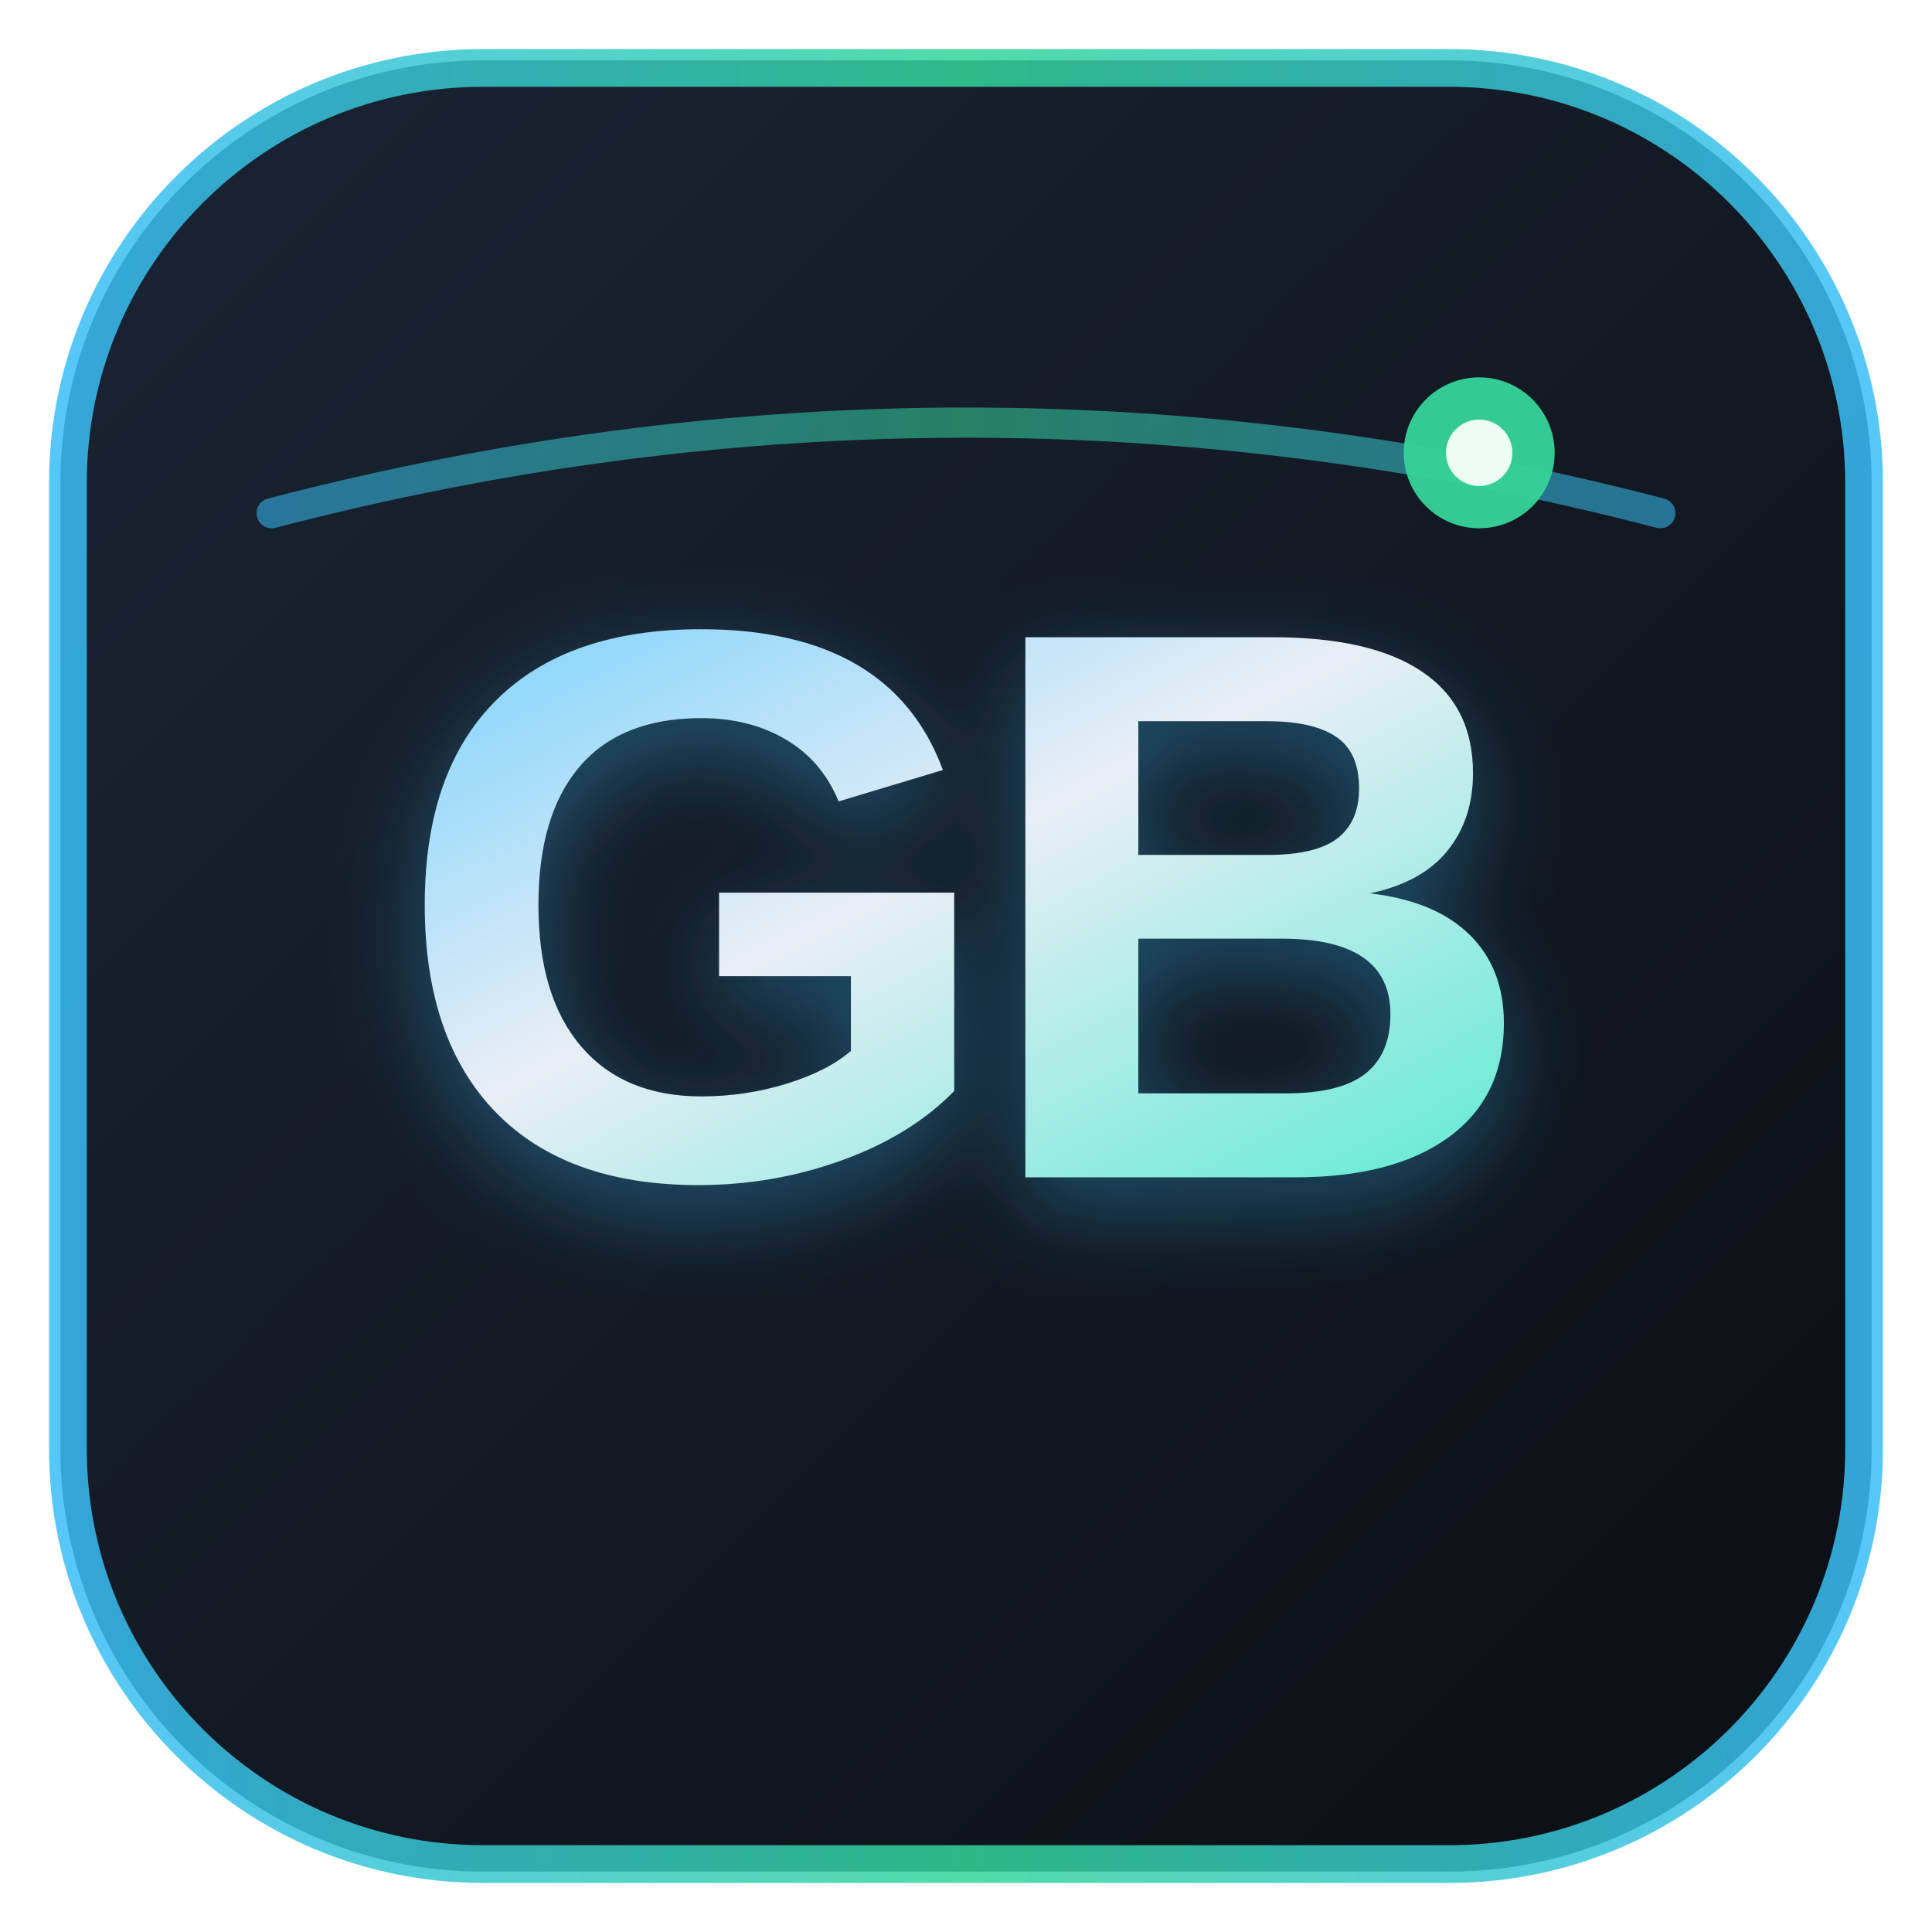
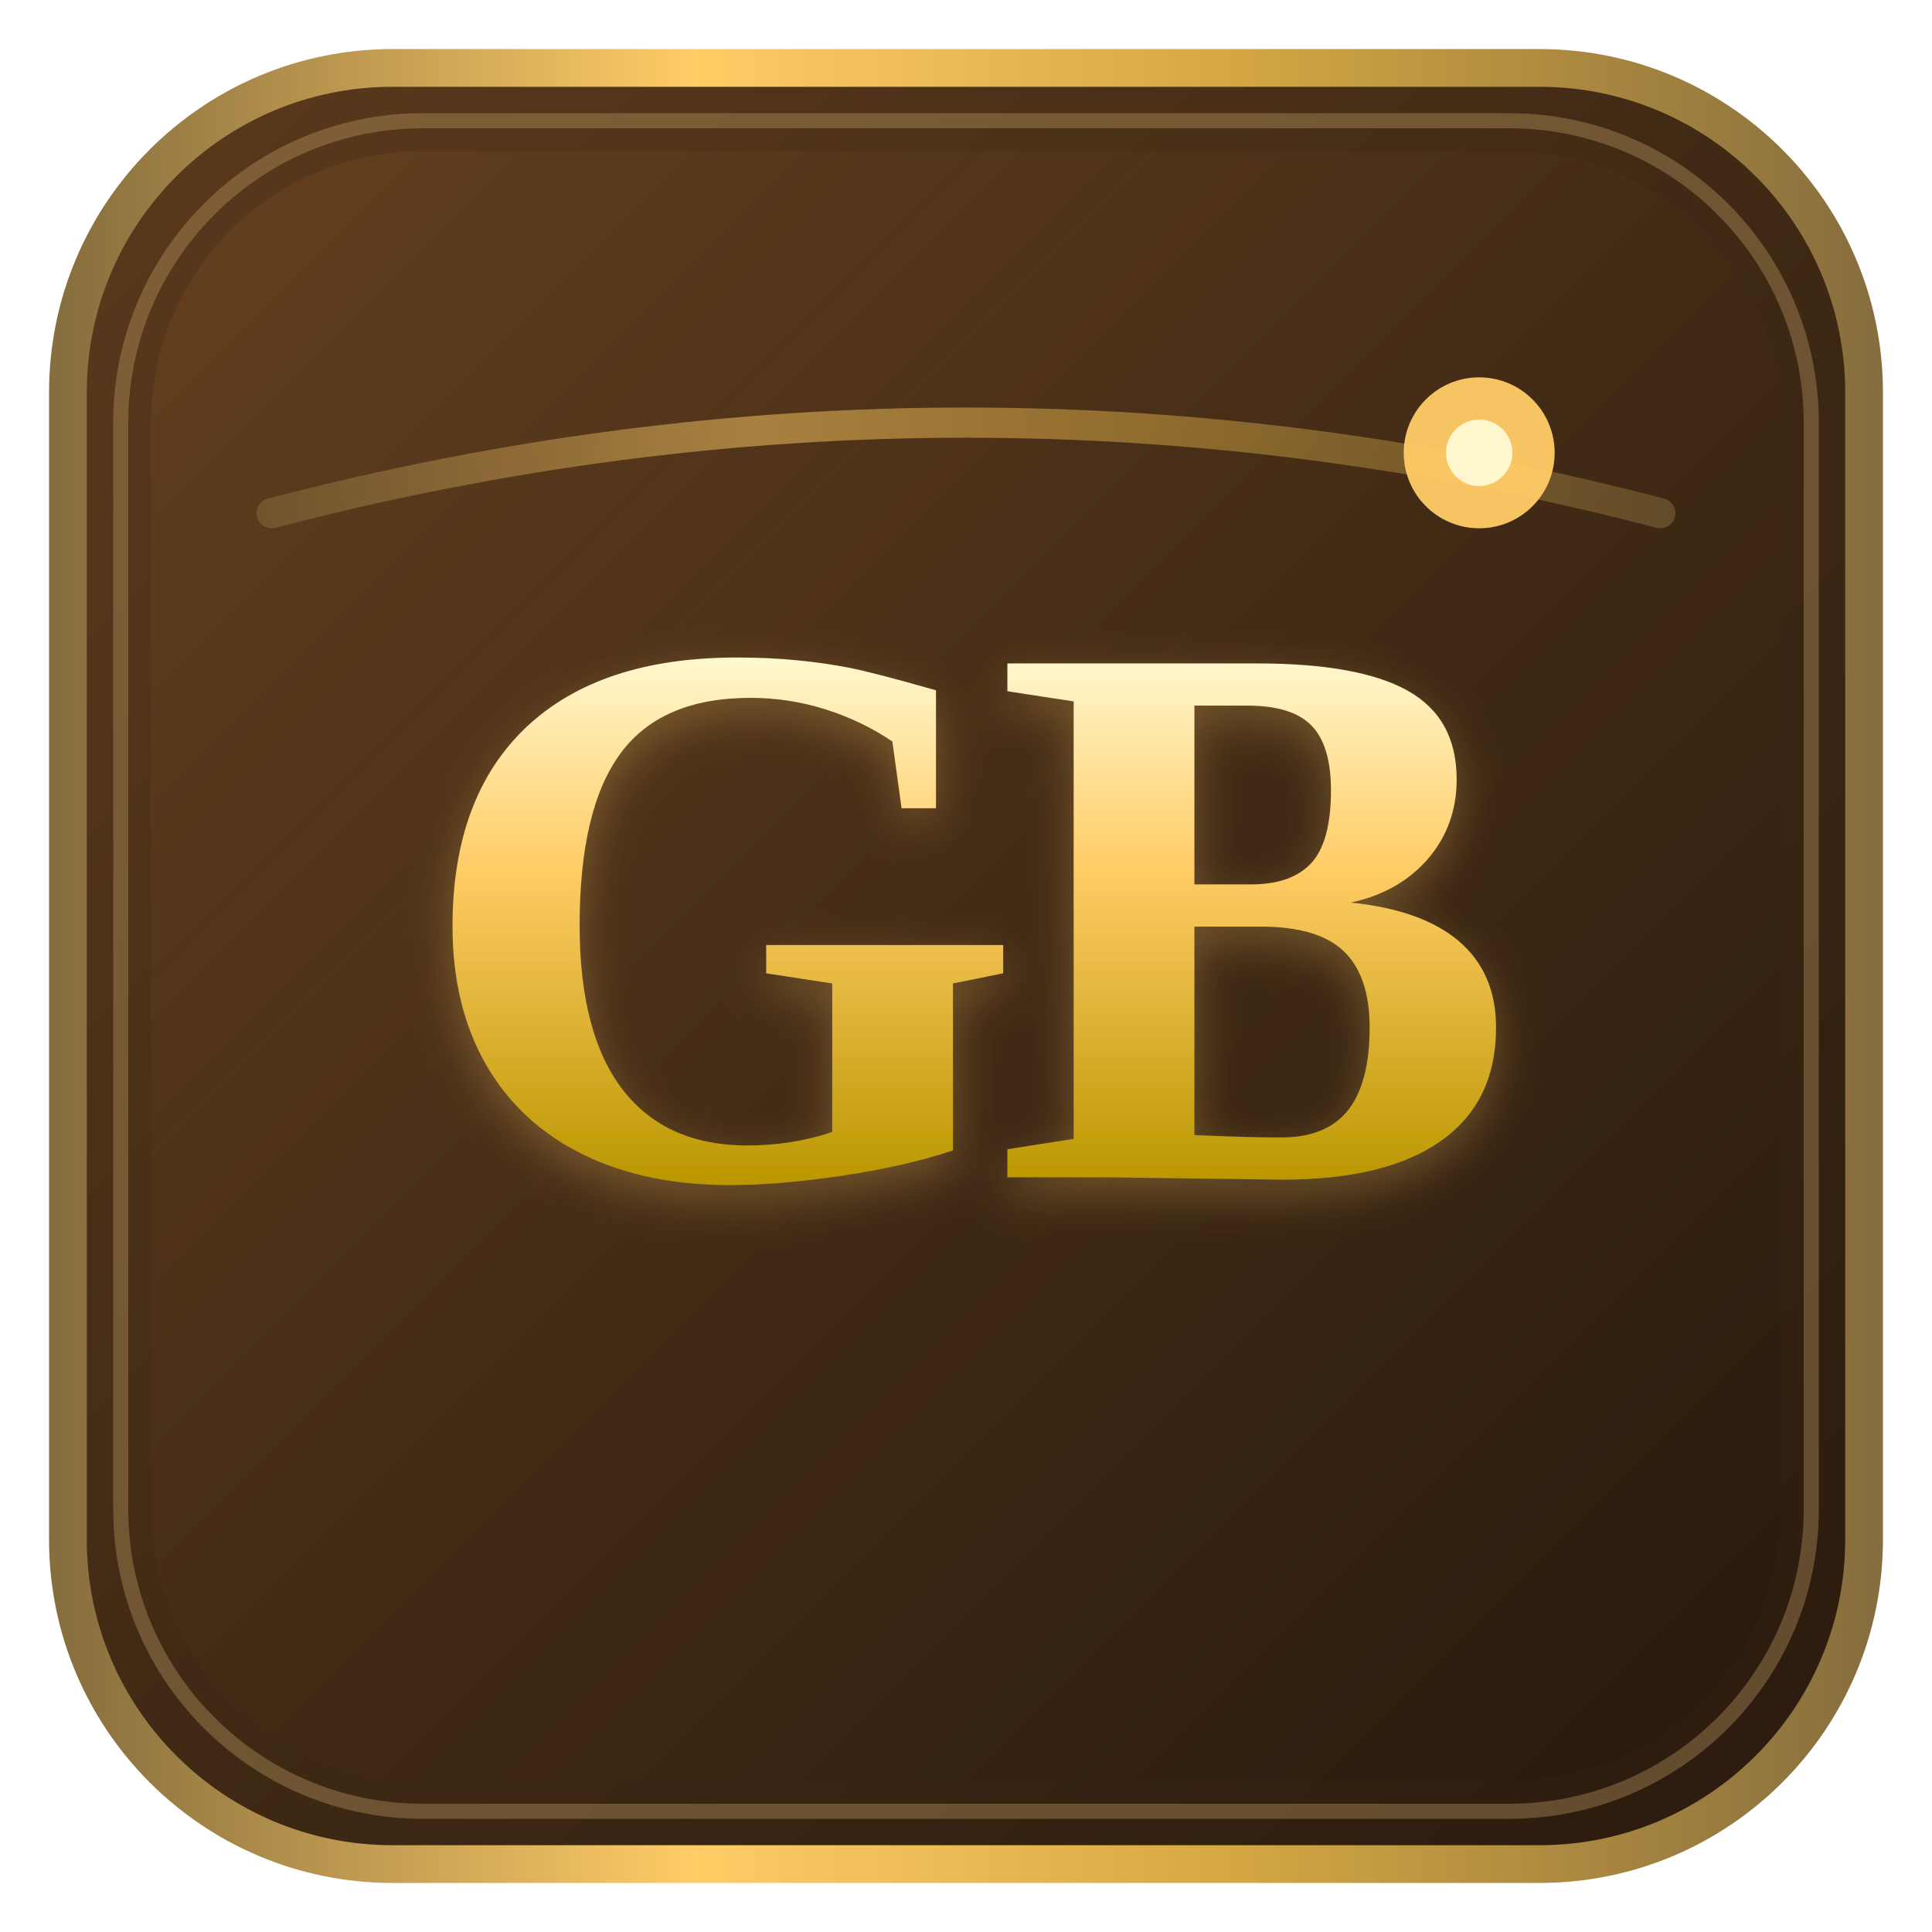
<svg xmlns="http://www.w3.org/2000/svg" viewBox="0 0 128 128" role="img" aria-label="GladiusBOT">
  <defs>
    <linearGradient id="bg" x1="0%" y1="0%" x2="100%" y2="100%">
-       <stop offset="0%" stop-color="#1a2433" />
-       <stop offset="100%" stop-color="#0b0f14" />
+       <stop offset="0%" stop-color="#5c3a1c" />
+       <stop offset="55%" stop-color="#3d2814" />
+       <stop offset="100%" stop-color="#2a1a0e" />
+     </linearGradient>
+     <linearGradient id="inner" x1="0%" y1="0%" x2="100%" y2="100%">
+       <stop offset="0%" stop-color="#7a4e26" stop-opacity="0.35" />
+       <stop offset="100%" stop-color="#1a1008" stop-opacity="0.2" />
    </linearGradient>
    <linearGradient id="ring" x1="0%" y1="0%" x2="100%" y2="0%">
-       <stop offset="0%" stop-color="#38bdf8" />
-       <stop offset="50%" stop-color="#34d399" />
-       <stop offset="100%" stop-color="#38bdf8" />
+       <stop offset="0%" stop-color="#876e3e" />
+       <stop offset="35%" stop-color="#ffcc66" />
+       <stop offset="65%" stop-color="#d4a742" />
+       <stop offset="100%" stop-color="#876e3e" />
    </linearGradient>
-     <linearGradient id="letters" x1="0%" y1="0%" x2="100%" y2="100%">
-       <stop offset="0%" stop-color="#7dd3fc" />
-       <stop offset="45%" stop-color="#e8eef5" />
-       <stop offset="100%" stop-color="#5eead4" />
+     <linearGradient id="letters" x1="0%" y1="0%" x2="0%" y2="100%">
+       <stop offset="0%" stop-color="#fff8cf" />
+       <stop offset="40%" stop-color="#ffcc66" />
+       <stop offset="100%" stop-color="#ba9700" />
    </linearGradient>
    <filter id="glow" x="-20%" y="-20%" width="140%" height="140%">
-       <feDropShadow dx="0" dy="2" stdDeviation="3" flood-color="#38bdf8" flood-opacity="0.35" />
+       <feDropShadow dx="0" dy="2" stdDeviation="2.5" flood-color="#2a1a0e" flood-opacity="0.55" />
+       <feDropShadow dx="0" dy="1" stdDeviation="1.5" flood-color="#ffcc66" flood-opacity="0.28" />
    </filter>
  </defs>
-   <rect x="4" y="4" width="120" height="120" rx="28" fill="url(#bg)" />
-   <rect x="4.5" y="4.5" width="119" height="119" rx="27.5" fill="none" stroke="url(#ring)" stroke-width="2.5" opacity="0.85" />
-   <path d="M18 34 Q64 22 110 34" fill="none" stroke="url(#ring)" stroke-width="2" stroke-linecap="round" opacity="0.55" />
+   <rect x="4" y="4" width="120" height="120" rx="22" fill="url(#bg)" />
+   <rect x="10" y="10" width="108" height="108" rx="18" fill="url(#inner)" />
+   <rect x="4.5" y="4.5" width="119" height="119" rx="21.5" fill="none" stroke="url(#ring)" stroke-width="2.5" />
+   <rect x="8" y="8" width="112" height="112" rx="20" fill="none" stroke="#c9a66b" stroke-width="1" opacity="0.35" />
+   <path d="M18 34 Q64 22 110 34" fill="none" stroke="url(#ring)" stroke-width="2" stroke-linecap="round" opacity="0.5" />
  <g filter="url(#glow)">
-     <text x="64" y="78" text-anchor="middle" font-family="Segoe UI, system-ui, Arial, sans-serif" font-size="52" font-weight="800" letter-spacing="-2" fill="url(#letters)">GB</text>
+     <text x="64" y="78" text-anchor="middle" font-family="Georgia, 'Times New Roman', serif" font-size="52" font-weight="700" letter-spacing="-2" fill="url(#letters)">GB</text>
  </g>
-   <circle cx="98" cy="30" r="5" fill="#34d399" opacity="0.95" />
-   <circle cx="98" cy="30" r="2.2" fill="#ecfdf5" />
+   <circle cx="98" cy="30" r="5" fill="#ffcc66" opacity="0.95" />
+   <circle cx="98" cy="30" r="2.2" fill="#fff8cf" />
</svg>
